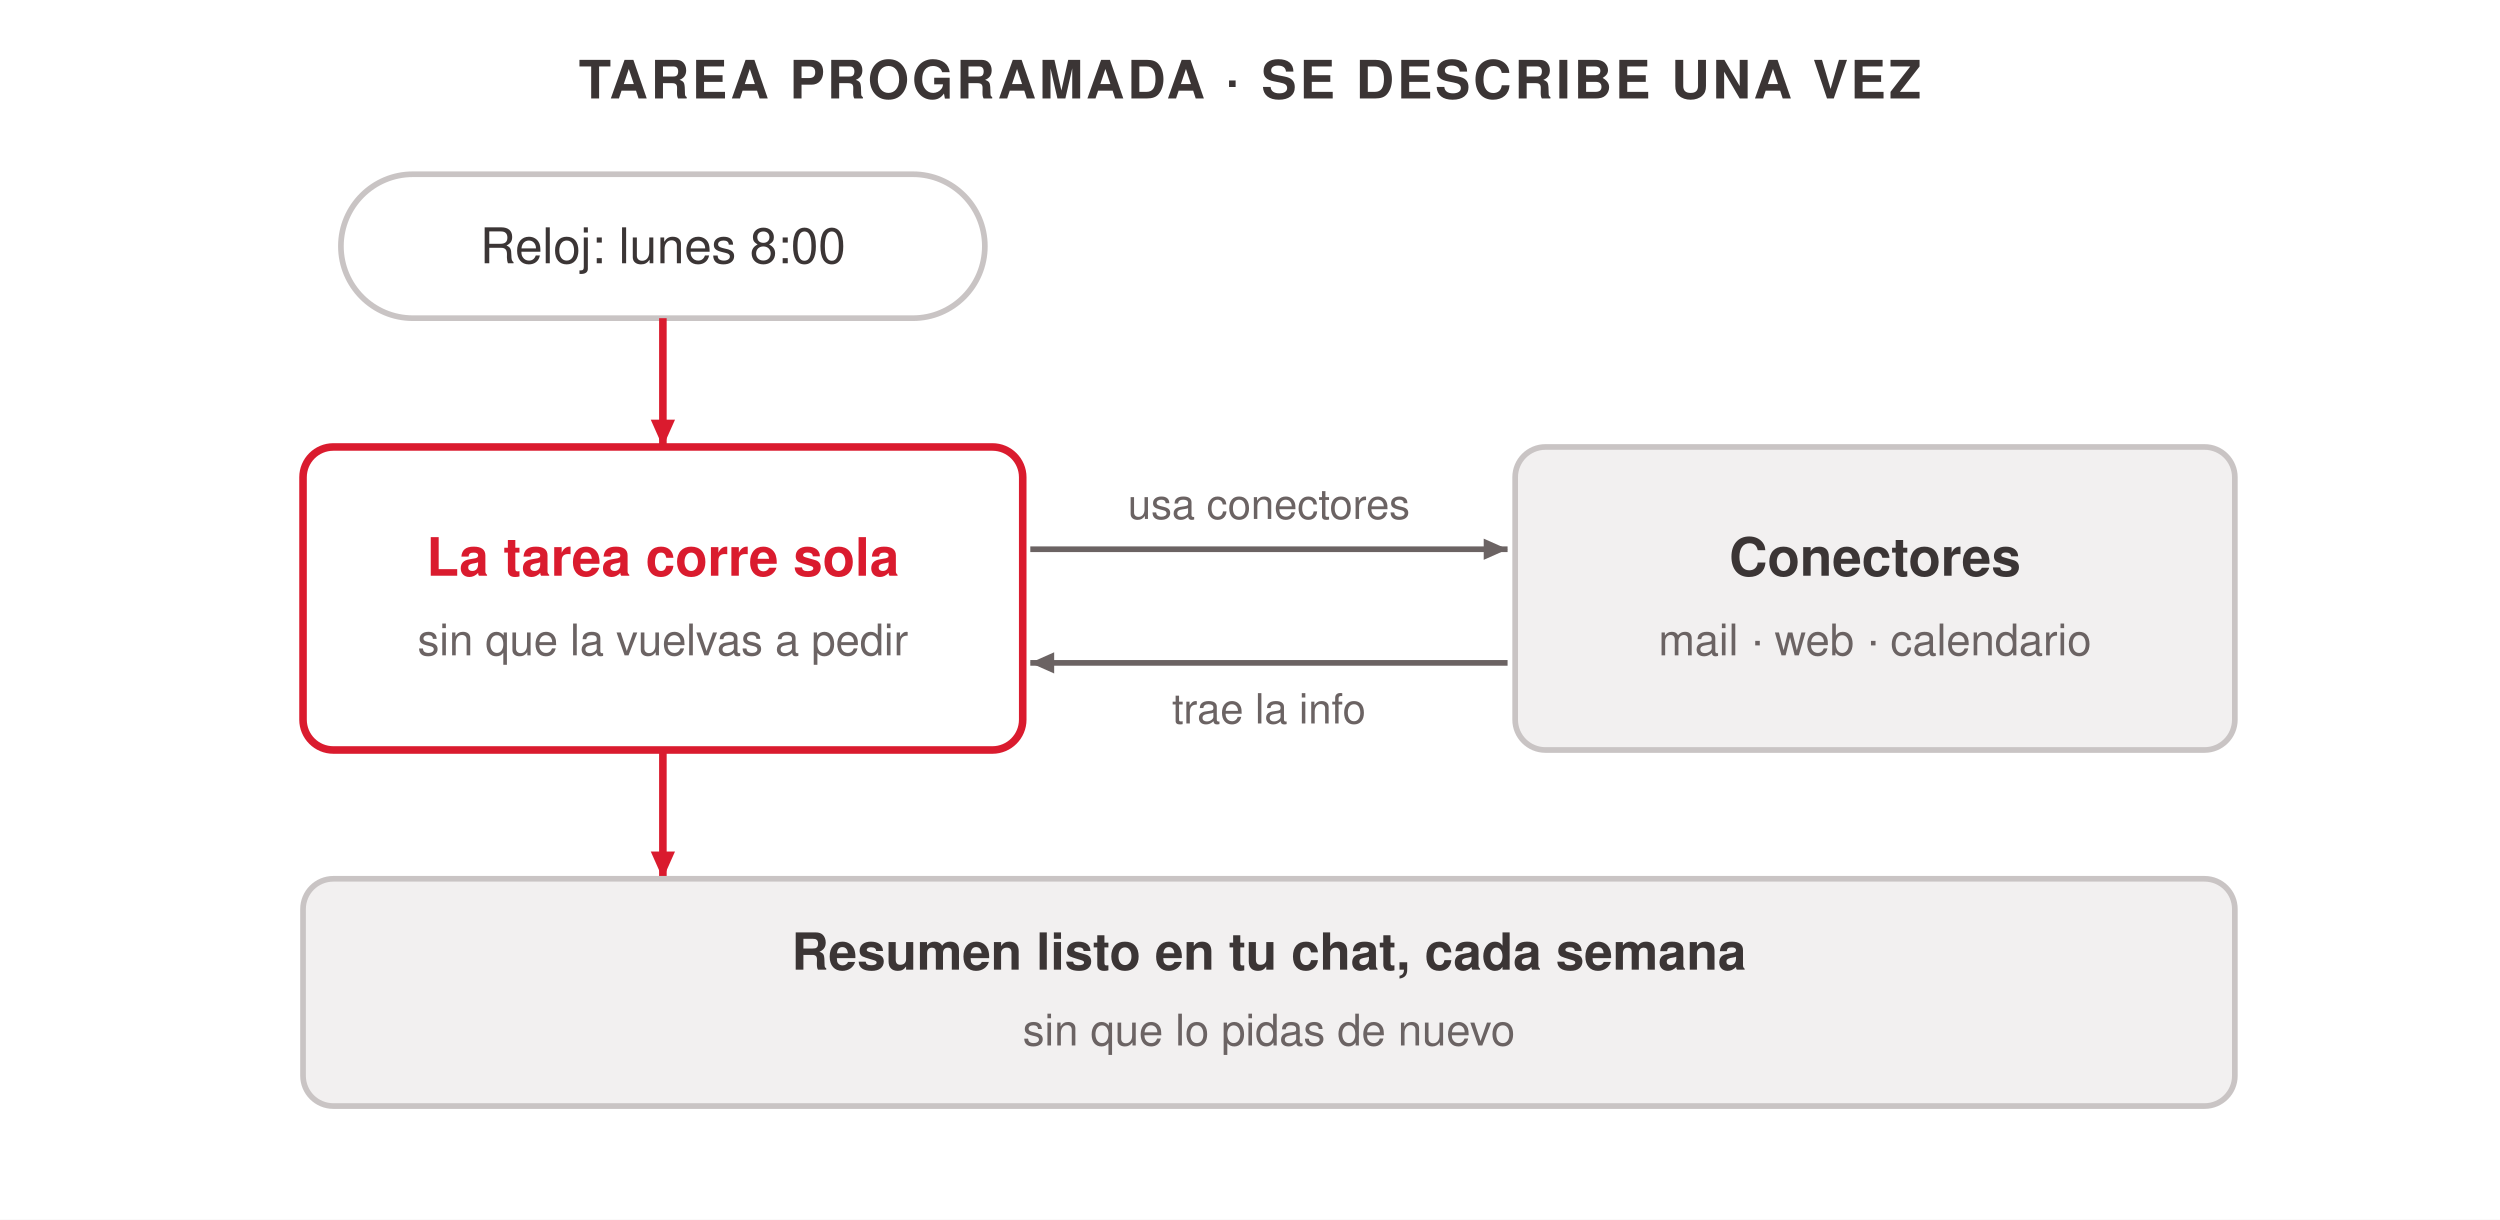
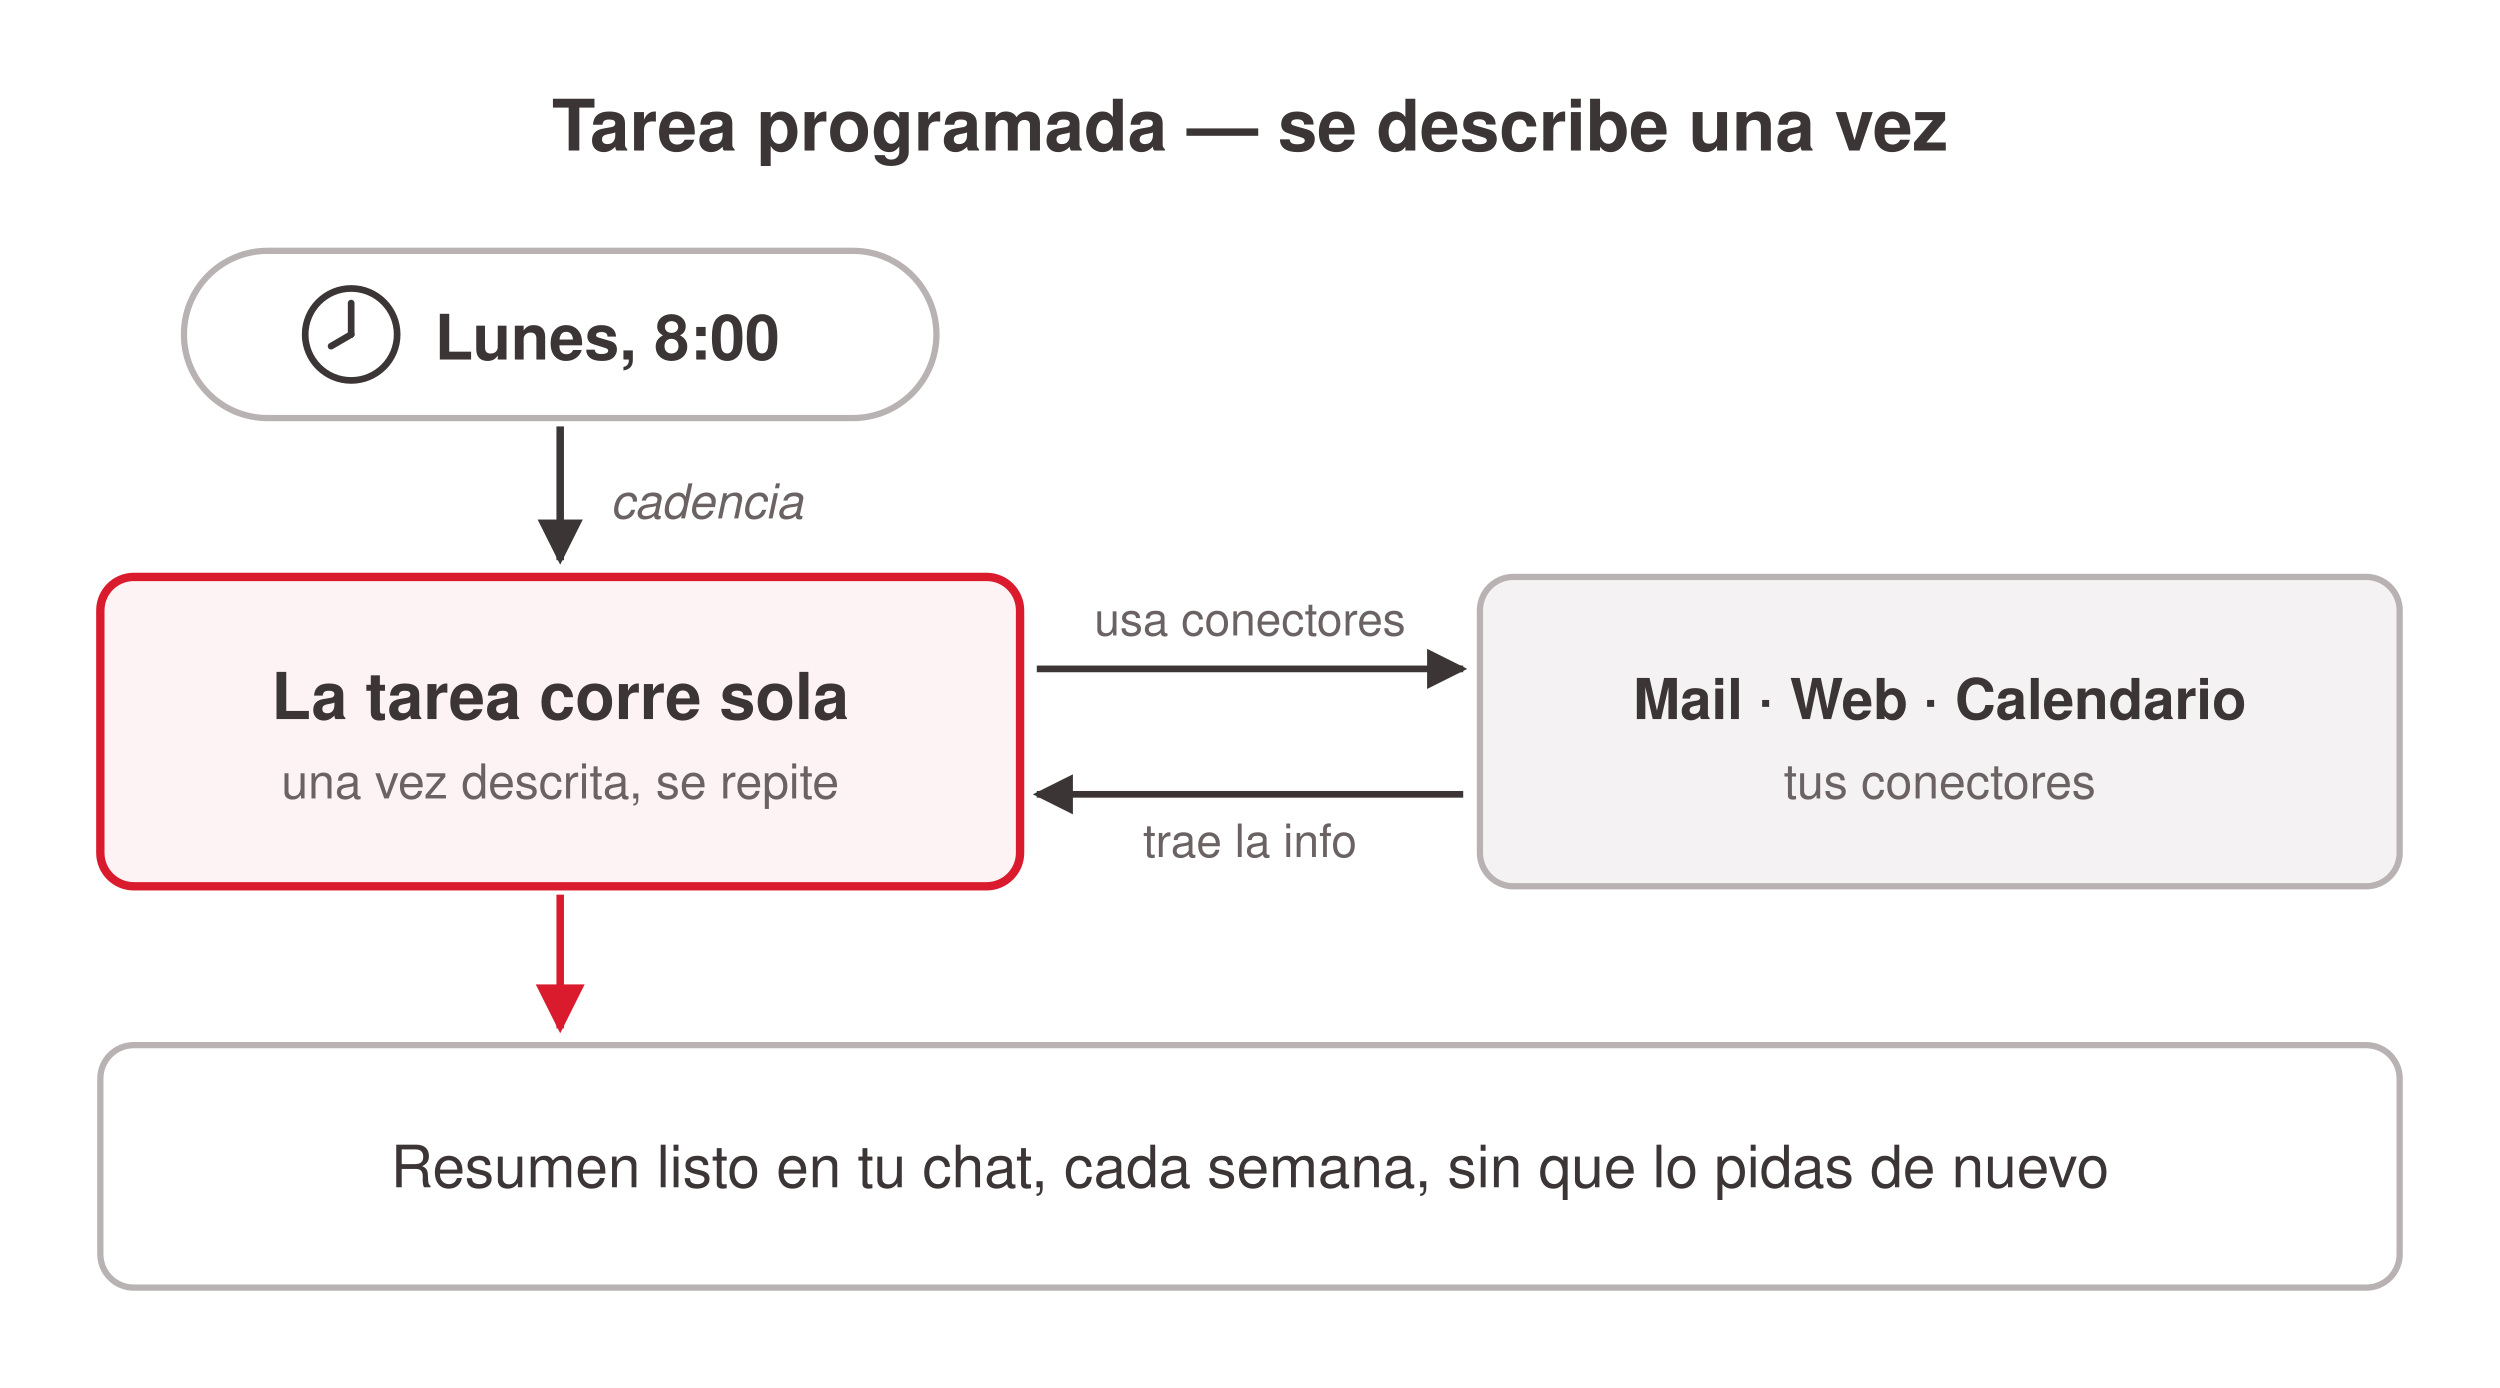
- <svg xmlns="http://www.w3.org/2000/svg" viewBox="0 0 660 322" role="img">
+ <svg xmlns="http://www.w3.org/2000/svg" viewBox="0 0 598 332">
  <defs>
-     <marker id="ar" viewBox="0 0 10 10" refX="9" refY="5" markerWidth="7" markerHeight="7" markerUnits="userSpaceOnUse" orient="auto">
-       <path d="M0,1 L9,5 L0,9 z" fill="#6B6363" />
+     <marker id="ah" viewBox="0 0 10 10" refX="9" refY="5" markerWidth="6" markerHeight="6" orient="auto-start-reverse">
+       <path d="M 0 0 L 10 5 L 0 10 z" fill="#3B3535" />
    </marker>
-     <marker id="ar-red" viewBox="0 0 10 10" refX="9" refY="5" markerWidth="8" markerHeight="8" markerUnits="userSpaceOnUse" orient="auto">
-       <path d="M0,1 L9,5 L0,9 z" fill="#DA1B2E" />
+     <marker id="ahr" viewBox="0 0 10 10" refX="9" refY="5" markerWidth="6.5" markerHeight="6.5" orient="auto-start-reverse">
+       <path d="M 0 0 L 10 5 L 0 10 z" fill="#DA1B2E" />
    </marker>
  </defs>
-   <rect x="0" y="0" width="660" height="322" fill="#ffffff" />
-   <g font-family="Helvetica Neue, Helvetica, Arial, sans-serif">
-     <text x="330" y="26" text-anchor="middle" font-size="14" font-weight="bold" letter-spacing="0.8" fill="#3B3535">TAREA PROGRAMADA · SE DESCRIBE UNA VEZ</text>
-     <rect x="90" y="46" width="170" height="38" rx="19" fill="#ffffff" stroke="#C9C4C4" stroke-width="1.5" />
-     <text x="175" y="69.5" text-anchor="middle" font-size="13" fill="#3B3535">Reloj: lunes 8:00</text>
-     <line x1="175" y1="84" x2="175" y2="118" stroke="#DA1B2E" stroke-width="2" marker-end="url(#ar-red)" />
-     <rect x="80" y="118" width="190" height="80" rx="8" fill="#ffffff" stroke="#DA1B2E" stroke-width="2" />
-     <text x="175" y="152" text-anchor="middle" font-size="14" font-weight="bold" fill="#DA1B2E">La tarea corre sola</text>
-     <text x="175" y="173" text-anchor="middle" font-size="11.5" fill="#6B6363">sin que la vuelvas a pedir</text>
-     <rect x="400" y="118" width="190" height="80" rx="8" fill="#F2F0F0" stroke="#C9C4C4" stroke-width="1.5" />
-     <text x="495" y="152" text-anchor="middle" font-size="14" font-weight="bold" fill="#3B3535">Conectores</text>
-     <text x="495" y="173" text-anchor="middle" font-size="11.5" fill="#6B6363">mail · web · calendario</text>
-     <line x1="272" y1="145" x2="398" y2="145" stroke="#6B6363" stroke-width="1.5" marker-end="url(#ar)" />
-     <text x="335" y="137" text-anchor="middle" font-size="11" fill="#6B6363">usa conectores</text>
-     <line x1="398" y1="175" x2="272" y2="175" stroke="#6B6363" stroke-width="1.5" marker-end="url(#ar)" />
-     <text x="335" y="191" text-anchor="middle" font-size="11" fill="#6B6363">trae la info</text>
-     <line x1="175" y1="198" x2="175" y2="232" stroke="#DA1B2E" stroke-width="2" marker-end="url(#ar-red)" />
-     <rect x="80" y="232" width="510" height="60" rx="8" fill="#F2F0F0" stroke="#C9C4C4" stroke-width="1.5" />
-     <text x="335" y="256" text-anchor="middle" font-size="13.5" font-weight="bold" fill="#3B3535">Resumen listo en tu chat, cada semana</text>
-     <text x="335" y="276" text-anchor="middle" font-size="11.5" fill="#6B6363">sin que lo pidas de nuevo</text>
-   </g>
+   <rect x="0" y="0" width="598" height="332" fill="#ffffff" />
+   <text x="299" y="36" text-anchor="middle" font-family="Helvetica, Arial, sans-serif" font-size="17" font-weight="bold" fill="#3B3535">Tarea programada — se describe una vez</text>
+   <rect x="44" y="60" width="180" height="40" rx="20" fill="#ffffff" stroke="#B9B2B2" stroke-width="1.5" />
+   <circle cx="84" cy="80" r="11" fill="#ffffff" stroke="#3B3535" stroke-width="1.6" />
+   <line x1="84" y1="80" x2="84" y2="72.5" stroke="#3B3535" stroke-width="1.6" stroke-linecap="round" />
+   <line x1="84" y1="80" x2="79.2" y2="82.8" stroke="#3B3535" stroke-width="1.6" stroke-linecap="round" />
+   <text x="104" y="86" font-family="Helvetica, Arial, sans-serif" font-size="15" font-weight="bold" fill="#3B3535">Lunes, 8:00</text>
+   <line x1="134" y1="102" x2="134" y2="134" stroke="#3B3535" stroke-width="1.8" marker-end="url(#ah)" />
+   <text x="146" y="124" font-family="Helvetica, Arial, sans-serif" font-size="11.5" font-style="italic" fill="#6B6363">cadencia</text>
+   <rect x="24" y="138" width="220" height="74" rx="8" fill="#FDF3F4" stroke="#DA1B2E" stroke-width="2" />
+   <text x="134" y="172" text-anchor="middle" font-family="Helvetica, Arial, sans-serif" font-size="15.5" font-weight="bold" fill="#3B3535">La tarea corre sola</text>
+   <text x="134" y="191" text-anchor="middle" font-family="Helvetica, Arial, sans-serif" font-size="11.5" fill="#6B6363">una vez descrita, se repite</text>
+   <rect x="354" y="138" width="220" height="74" rx="8" fill="#F4F2F2" stroke="#B9B2B2" stroke-width="1.5" />
+   <text x="464" y="172" text-anchor="middle" font-family="Helvetica, Arial, sans-serif" font-size="13.5" font-weight="bold" fill="#3B3535">Mail · Web · Calendario</text>
+   <text x="464" y="191" text-anchor="middle" font-family="Helvetica, Arial, sans-serif" font-size="11.5" fill="#6B6363">tus conectores</text>
+   <line x1="248" y1="160" x2="350" y2="160" stroke="#3B3535" stroke-width="1.6" marker-end="url(#ah)" />
+   <text x="299" y="152" text-anchor="middle" font-family="Helvetica, Arial, sans-serif" font-size="11" fill="#6B6363">usa conectores</text>
+   <line x1="350" y1="190" x2="248" y2="190" stroke="#3B3535" stroke-width="1.6" marker-end="url(#ah)" />
+   <text x="299" y="205" text-anchor="middle" font-family="Helvetica, Arial, sans-serif" font-size="11" fill="#6B6363">trae la info</text>
+   <line x1="134" y1="214" x2="134" y2="246" stroke="#DA1B2E" stroke-width="1.8" marker-end="url(#ahr)" />
+   <rect x="24" y="250" width="550" height="58" rx="8" fill="#ffffff" stroke="#B9B2B2" stroke-width="1.5" />
+   <text x="299" y="284" text-anchor="middle" font-family="Helvetica, Arial, sans-serif" font-size="14" fill="#3B3535">Resumen listo en tu chat, cada semana, sin que lo pidas de nuevo</text>
</svg>
